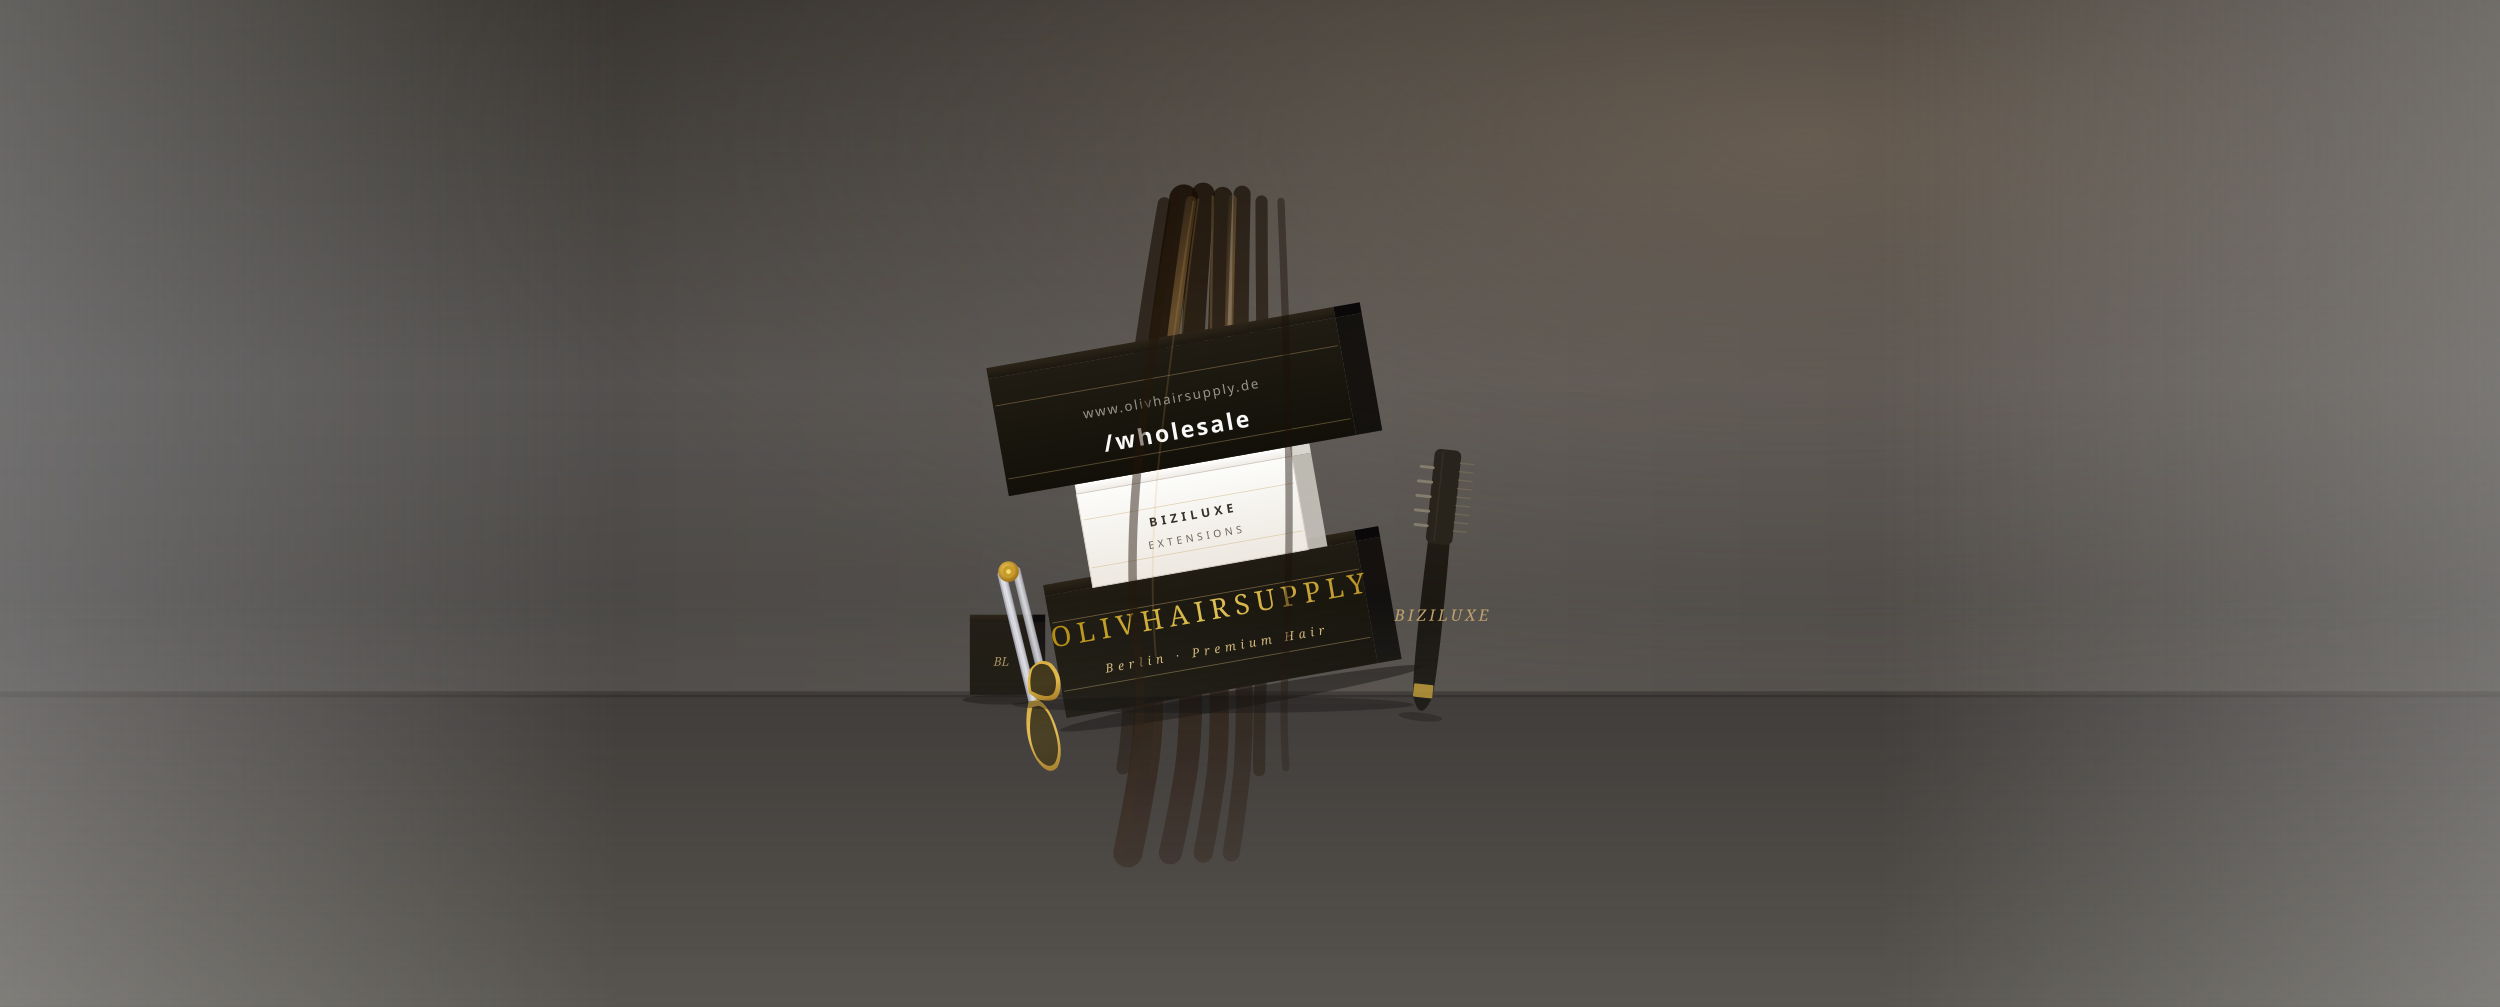
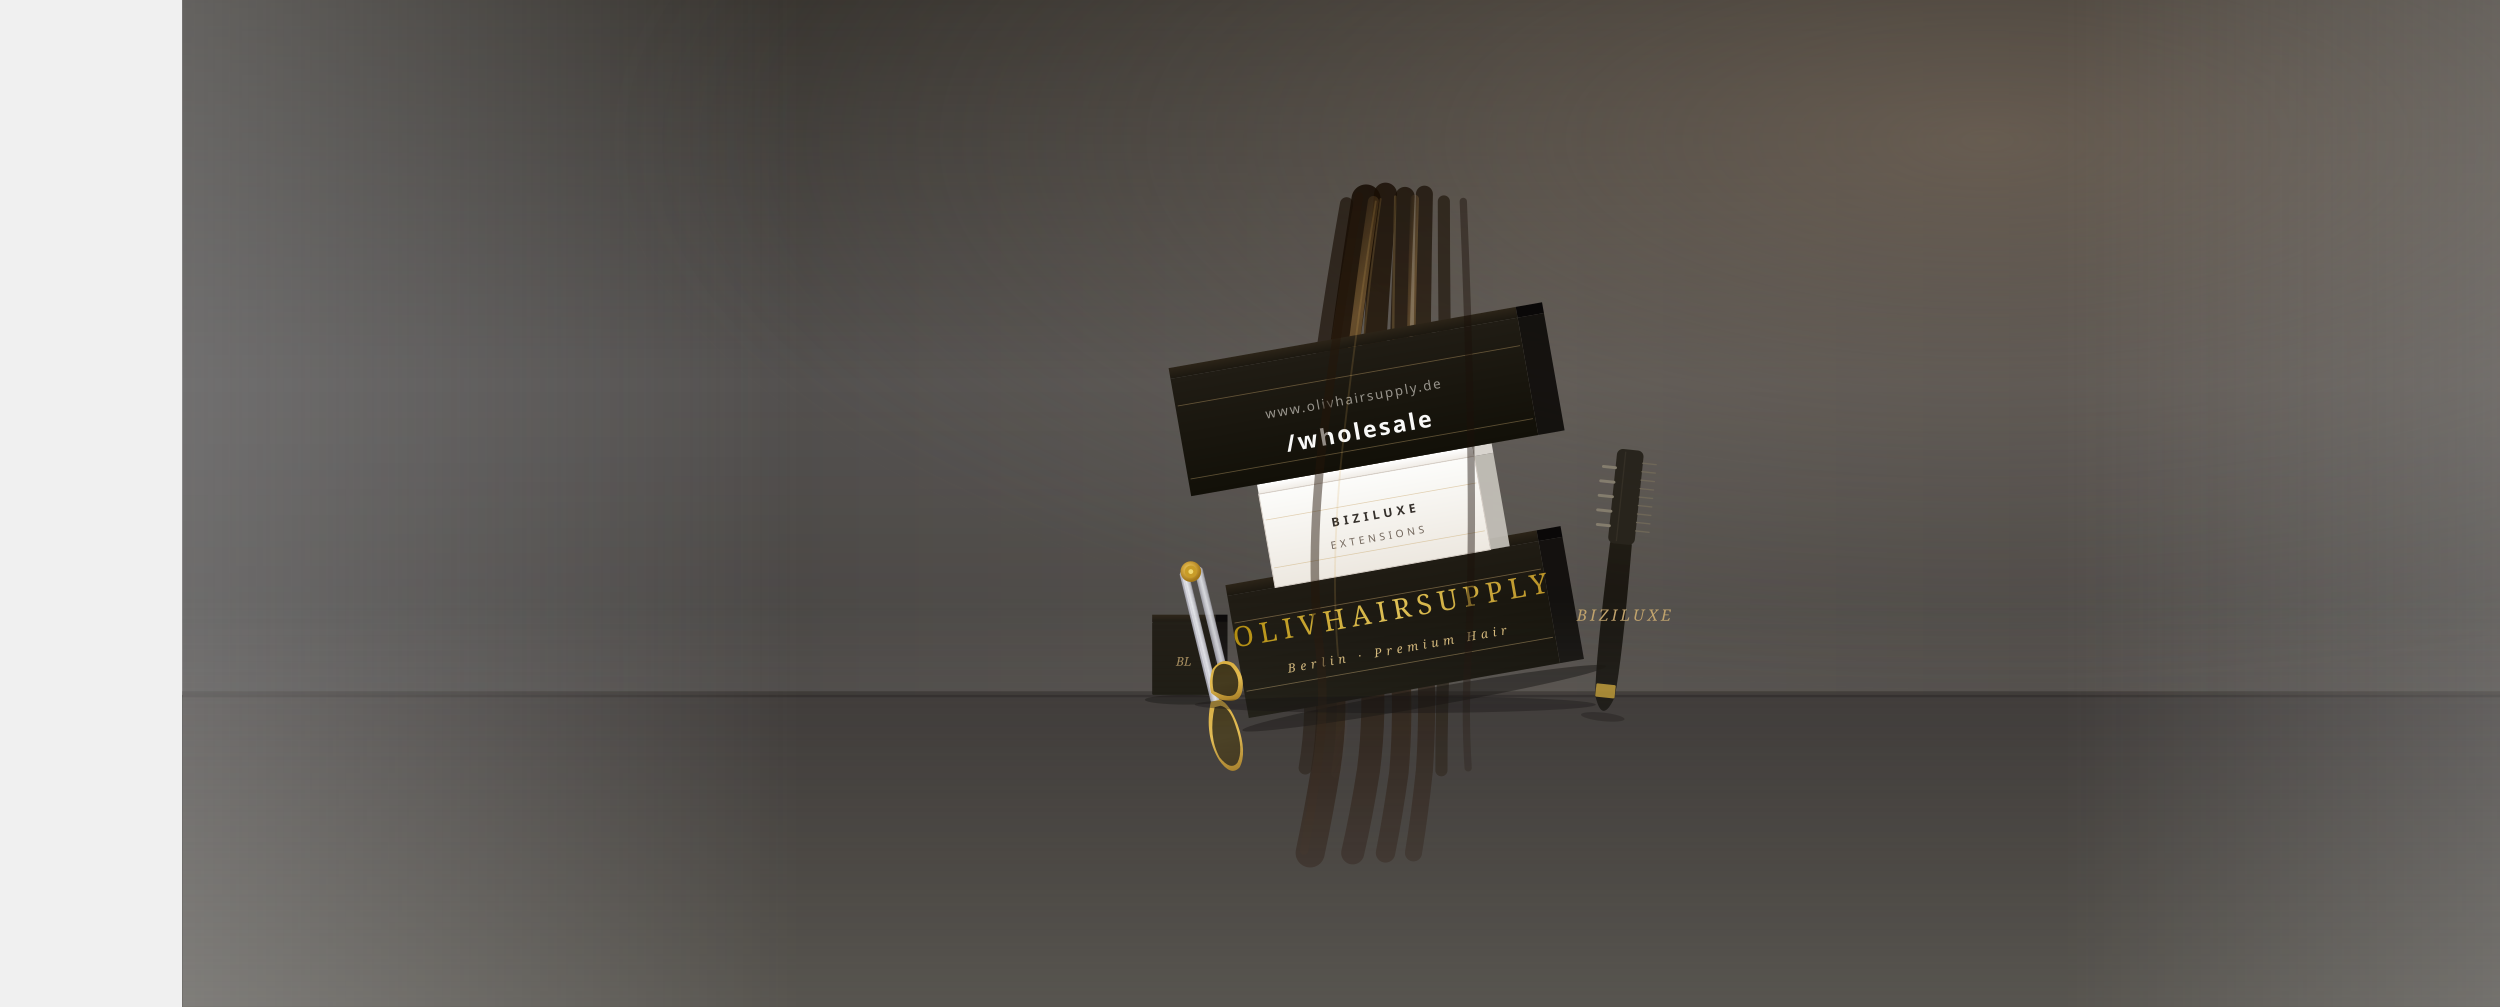
- <svg xmlns="http://www.w3.org/2000/svg" viewBox="-308 -124 2057 829" preserveAspectRatio="xMidYMid slice" width="1440" height="580">
+ <svg xmlns="http://www.w3.org/2000/svg" viewBox="-458 -124 2057 829" preserveAspectRatio="xMidYMid slice" width="1440" height="580">
  <defs>
    <linearGradient id="wBg" x1="0" y1="0" x2="1" y2="0">
      <stop offset="0%" stop-color="#424040" />
      <stop offset="28%" stop-color="#555250" />
      <stop offset="54%" stop-color="#5E5A56" />
      <stop offset="78%" stop-color="#575350" />
      <stop offset="100%" stop-color="#4A4744" />
    </linearGradient>
    <linearGradient id="wTopS" x1="0" y1="0" x2="0" y2="1">
      <stop offset="0%" stop-color="#1C1810" stop-opacity="0.52" />
      <stop offset="38%" stop-color="#1C1810" stop-opacity="0" />
      <stop offset="100%" stop-color="#100C08" stop-opacity="0.38" />
    </linearGradient>
    <radialGradient id="wKey" cx="72%" cy="14%" r="55%">
      <stop offset="0%" stop-color="#807060" stop-opacity="0.58" />
      <stop offset="100%" stop-color="#5E5A56" stop-opacity="0" />
    </radialGradient>
    <linearGradient id="wFloor" x1="0" y1="0" x2="0" y2="1">
      <stop offset="0%" stop-color="#363230" />
      <stop offset="100%" stop-color="#242018" />
    </linearGradient>
    <linearGradient id="vigL" x1="0" y1="0" x2="1" y2="0">
      <stop offset="0%" stop-color="#C8C8C8" stop-opacity="0.35" />
      <stop offset="100%" stop-color="#C8C8C8" stop-opacity="0" />
    </linearGradient>
    <linearGradient id="vigR" x1="0" y1="0" x2="1" y2="0">
      <stop offset="0%" stop-color="#C8C8C8" stop-opacity="0" />
      <stop offset="100%" stop-color="#C8C8C8" stop-opacity="0.35" />
    </linearGradient>
    <linearGradient id="vigB" x1="0" y1="0" x2="0" y2="1">
      <stop offset="0%" stop-color="#D0D0D0" stop-opacity="0" />
      <stop offset="100%" stop-color="#D0D0D0" stop-opacity="0.3" />
    </linearGradient>
    <linearGradient id="bkFace" x1="0" y1="0" x2="0" y2="1">
      <stop offset="0%" stop-color="#201C14" />
      <stop offset="100%" stop-color="#121008" />
    </linearGradient>
    <linearGradient id="bkTop" x1="0" y1="0" x2="0" y2="1">
      <stop offset="0%" stop-color="#2C2418" />
      <stop offset="100%" stop-color="#1C1810" />
    </linearGradient>
    <linearGradient id="whFace" x1="0" y1="0" x2="0" y2="1">
      <stop offset="0%" stop-color="#FCFCFA" />
      <stop offset="100%" stop-color="#EDE8E0" />
    </linearGradient>
    <linearGradient id="whTop" x1="0" y1="0" x2="0" y2="1">
      <stop offset="0%" stop-color="#FFFFFF" />
      <stop offset="100%" stop-color="#F0ECE6" />
    </linearGradient>
    <linearGradient id="goldT" x1="0" y1="0" x2="1" y2="0">
      <stop offset="0%" stop-color="#B8900A" />
      <stop offset="50%" stop-color="#E8C858" />
      <stop offset="100%" stop-color="#C09828" />
    </linearGradient>
    <linearGradient id="hDark" x1="0.1" y1="0" x2="0.1" y2="1">
      <stop offset="0%" stop-color="#180E04" />
      <stop offset="40%" stop-color="#281808" />
      <stop offset="100%" stop-color="#1C1008" />
    </linearGradient>
    <linearGradient id="hShine" x1="0.08" y1="0" x2="0.2" y2="1">
      <stop offset="0%" stop-color="#C09050" stop-opacity="0" />
      <stop offset="25%" stop-color="#D8A860" stop-opacity="0.68" />
      <stop offset="60%" stop-color="#B08040" stop-opacity="0.38" />
      <stop offset="100%" stop-color="#885020" stop-opacity="0" />
    </linearGradient>
    <linearGradient id="bladeSc" x1="0" y1="0" x2="1" y2="0">
      <stop offset="0%" stop-color="#9898A4" />
      <stop offset="35%" stop-color="#D8D8E0" />
      <stop offset="55%" stop-color="#ECEEF4" />
      <stop offset="85%" stop-color="#C0C0C8" />
      <stop offset="100%" stop-color="#888890" />
    </linearGradient>
    <linearGradient id="hndlSc" x1="0" y1="0" x2="0" y2="1">
      <stop offset="0%" stop-color="#D8AC3A" />
      <stop offset="50%" stop-color="#E4BA48" />
      <stop offset="100%" stop-color="#A47818" />
    </linearGradient>
    <radialGradient id="pvtSc" cx="45%" cy="38%" r="55%">
      <stop offset="0%" stop-color="#F0D870" />
      <stop offset="50%" stop-color="#D4A840" />
      <stop offset="100%" stop-color="#A47818" />
    </radialGradient>
    <linearGradient id="combH" x1="0" y1="0" x2="0" y2="1">
      <stop offset="0%" stop-color="#1C1810" />
      <stop offset="100%" stop-color="#0E0C08" />
    </linearGradient>
  </defs>
  <rect x="-308" y="-124" width="2057" height="829" fill="url(#wBg)" />
  <rect x="-308" y="-124" width="2057" height="829" fill="url(#wTopS)" />
  <rect x="-308" y="-124" width="2057" height="829" fill="url(#wKey)" />
  <rect x="-308" y="448" width="2057" height="257" fill="url(#wFloor)" />
  <rect x="-308" y="445" width="2057" height="5" fill="#14100C" opacity="0.38" />
  <path d="M666,40 Q652,130 640,225 Q626,330 635,415 Q640,462 633,508 Q627,545 620,578" fill="none" stroke="url(#hDark)" stroke-width="24" opacity="0.88" stroke-linecap="round" />
  <path d="M682,36 Q674,128 670,224 Q664,330 670,416 Q674,463 668,510 Q662,548 655,578" fill="none" stroke="url(#hDark)" stroke-width="19" opacity="0.82" stroke-linecap="round" />
  <path d="M698,38 Q694,130 692,228 Q688,335 694,420 Q697,466 693,512 Q688,548 682,578" fill="none" stroke="url(#hDark)" stroke-width="16" opacity="0.77" stroke-linecap="round" />
  <path d="M714,36 Q712,128 712,228 Q712,335 715,420 Q717,465 714,510 Q710,548 705,578" fill="none" stroke="url(#hDark)" stroke-width="14" opacity="0.72" stroke-linecap="round" />
  <path d="M650,44 Q634,134 622,228 Q608,334 618,415 Q624,462 616,508" fill="none" stroke="#180E04" stroke-width="11" opacity="0.65" stroke-linecap="round" />
  <path d="M730,42 Q730,132 732,228 Q734,334 730,416 Q728,463 728,510" fill="none" stroke="#180E04" stroke-width="10" opacity="0.62" stroke-linecap="round" />
  <path d="M672,42 Q658,136 648,232 Q636,338 645,420 Q649,466 642,512" fill="none" stroke="url(#hShine)" stroke-width="9" opacity="0.52" stroke-linecap="round" />
  <path d="M706,40 Q703,134 702,230 Q699,336 704,418 Q707,464 704,510" fill="none" stroke="url(#hShine)" stroke-width="7" opacity="0.45" stroke-linecap="round" />
  <path d="M690,38 Q688,130 688,226 Q688,333 691,417" fill="none" stroke="#E0B868" stroke-width="2" opacity="0.2" stroke-linecap="round" />
  <path d="M678,40 Q665,132 658,226 Q650,330 658,414" fill="none" stroke="#D4A858" stroke-width="1.5" opacity="0.18" stroke-linecap="round" />
  <g transform="rotate(-10, 680, 345)">
    <ellipse cx="695" cy="455" rx="152" ry="7.5" fill="#060402" opacity="0.45" />
    <rect x="810" y="344" width="20" height="102" fill="#0C0A08" opacity="0.9" />
    <rect x="550" y="335" width="260" height="9" fill="url(#bkTop)" />
    <rect x="810" y="335" width="20" height="9" fill="#0A0808" />
    <rect x="550" y="344" width="260" height="102" fill="url(#bkFace)" />
    <line x1="552" y1="367" x2="808" y2="367" stroke="#C9A96E" stroke-width="0.7" opacity="0.45" />
    <line x1="552" y1="424" x2="808" y2="424" stroke="#C9A96E" stroke-width="0.7" opacity="0.45" />
    <text x="680" y="387" font-family="'Cormorant Garamond',Georgia,serif" font-size="23" font-weight="300" fill="url(#goldT)" text-anchor="middle" letter-spacing="5" opacity="0.96">OLIVHAIRSUPPLY</text>
    <text x="680" y="415" font-family="'Cormorant Garamond',Georgia,serif" font-size="10" font-style="italic" fill="#D4B87A" text-anchor="middle" letter-spacing="4" opacity="1">Berlin · Premium Hair</text>
    <rect x="770" y="266" width="16" height="78" fill="#C8C4BC" opacity="0.9" />
    <rect x="590" y="258" width="180" height="8" fill="url(#whTop)" />
    <rect x="770" y="258" width="16" height="8" fill="#D8D4CE" />
    <rect x="590" y="266" width="180" height="78" fill="url(#whFace)" stroke="#D8D0C8" stroke-width="0.8" />
    <line x1="592" y1="288" x2="768" y2="288" stroke="#C9A96E" stroke-width="0.6" opacity="0.5" />
    <line x1="592" y1="328" x2="768" y2="328" stroke="#C9A96E" stroke-width="0.6" opacity="0.5" />
    <text x="680" y="303" font-family="'Montserrat',sans-serif" font-size="10" font-weight="700" fill="#1A1410" text-anchor="middle" letter-spacing="3.5" opacity="0.88">BIZILUXE</text>
    <text x="680" y="321" font-family="'Montserrat',sans-serif" font-size="8.5" font-weight="500" fill="#4A3C30" text-anchor="middle" letter-spacing="3" opacity="0.78">EXTENSIONS</text>
    <rect x="825" y="160" width="22" height="98" fill="#0C0A08" opacity="0.9" />
    <rect x="535" y="151" width="290" height="9" fill="url(#bkTop)" />
    <rect x="825" y="151" width="22" height="9" fill="#0A0808" />
    <rect x="535" y="160" width="290" height="98" fill="url(#bkFace)" />
    <line x1="537" y1="183" x2="823" y2="183" stroke="#C9A96E" stroke-width="0.7" opacity="0.4" />
    <line x1="537" y1="244" x2="823" y2="244" stroke="#C9A96E" stroke-width="0.7" opacity="0.4" />
    <text x="680" y="206" font-family="'Montserrat',sans-serif" font-size="11" font-weight="400" fill="#C8C4BC" text-anchor="middle" letter-spacing="1.5" opacity="0.72">www.olivhairsupply.de</text>
    <text x="680" y="236" font-family="'Montserrat',sans-serif" font-size="19" font-weight="700" fill="#FFFFFF" text-anchor="middle" letter-spacing="2" opacity="0.97">/wholesale</text>
  </g>
  <path d="M660,38 Q644,132 632,226 Q618,332 628,412 Q633,460 626,506 Q621,544 615,576" fill="none" stroke="#241408" stroke-width="7" opacity="0.48" stroke-linecap="round" />
  <path d="M746,42 Q750,136 752,232 Q754,338 750,416 Q747,462 750,508" fill="none" stroke="#1A1008" stroke-width="6" opacity="0.45" stroke-linecap="round" />
  <path d="M674,42 Q659,136 648,232 Q636,336 643,416" fill="none" stroke="#D4A858" stroke-width="1.5" opacity="0.18" stroke-linecap="round" />
  <rect x="490" y="388" width="52" height="60" rx="1" fill="url(#bkFace)" />
  <rect x="490" y="382" width="52" height="6" fill="url(#bkTop)" />
  <rect x="542" y="388" width="10" height="60" fill="#0C0A08" opacity="0.9" />
  <rect x="542" y="382" width="10" height="6" fill="#0A0808" />
  <text x="516" y="424" font-family="'Cormorant Garamond',Georgia,serif" font-size="10" fill="#C9A96E" text-anchor="middle" font-style="italic" opacity="0.8">BL</text>
  <ellipse cx="518" cy="452" rx="34" ry="4" fill="#060402" opacity="0.42" />
  <g transform="translate(516,348) rotate(-14)">
    <path d="M-3.5,0 L-4,108 Q-0.5,114 3.5,108 L4,0 Q0.5,-5.5 -3.5,0 Z" fill="url(#bladeSc)" opacity="0.94" />
    <line x1="-1.5" y1="5" x2="-2" y2="102" stroke="#F0F0F8" stroke-width="0.7" opacity="0.5" />
    <path d="M9,0 L8.5,108 Q12,114 15.5,108 L16,0 Q12.5,-5.5 9,0 Z" fill="url(#bladeSc)" opacity="0.86" />
    <circle cx="6" cy="0" r="8.5" fill="url(#pvtSc)" />
    <circle cx="6" cy="0" r="5" fill="#C89C28" />
    <circle cx="6" cy="0" r="2" fill="#F0D870" />
    <path d="M-4,108 Q-16,133 -9,156 Q-3,172 6,166 Q15,156 13,132 Q11,114 4,108 Z" fill="url(#hndlSc)" />
    <path d="M-2,113 Q-13,135 -8,154 Q-2,167 5,162 Q13,153 11,132 Q10,116 3,113 Z" fill="#1A1608" opacity="0.83" />
    <path d="M4,108 Q18,116 23,106 Q29,94 22,82 Q14,74 4,82 Q-2,91 -2,101 Z" fill="url(#hndlSc)" />
    <path d="M5.5,104 Q16,111 20,103 Q25,93 19,83 Q12,77 5.5,83 Q0.5,91 0.5,100 Z" fill="#1A1608" opacity="0.83" />
  </g>
  <g transform="translate(878,302) rotate(6)" opacity="0.92">
    <path d="M-9,22 Q-11,118 -8,148 Q-4,160 0,160 Q4,160 8,148 Q11,118 9,22 Q4,9 0,7 Q-4,9 -9,22 Z" fill="url(#combH)" />
    <rect x="-8" y="138" width="16" height="11" rx="1" fill="#C9A030" opacity="0.85" />
    <rect x="-11" y="-56" width="22" height="78" rx="5" fill="#242018" />
    <line x1="-4" y1="-54" x2="-4" y2="20" stroke="#3A3228" stroke-width="1" opacity="0.6" />
    <g stroke="#888070" stroke-width="2.4" stroke-linecap="round">
      <line x1="-21" y1="-40" x2="-11" y2="-40" />
      <line x1="-22" y1="-28" x2="-11" y2="-28" />
      <line x1="-22" y1="-16" x2="-11" y2="-16" />
      <line x1="-22" y1="-4" x2="-11" y2="-4" />
      <line x1="-21" y1="8" x2="-11" y2="8" />
    </g>
    <g stroke="#706858" stroke-width="1.1" stroke-linecap="round">
      <line x1="11" y1="-46" x2="22" y2="-46" />
      <line x1="11" y1="-39" x2="22" y2="-39" />
      <line x1="11" y1="-32" x2="22" y2="-32" />
      <line x1="11" y1="-25" x2="22" y2="-25" />
      <line x1="11" y1="-18" x2="22" y2="-18" />
      <line x1="11" y1="-11" x2="22" y2="-11" />
      <line x1="11" y1="-4" x2="22" y2="-4" />
      <line x1="11" y1="3" x2="22" y2="3" />
      <line x1="11" y1="10" x2="22" y2="10" />
    </g>
    <text x="0" y="85" font-family="'Cormorant Garamond',Georgia,serif" font-size="13" font-style="italic" fill="#C9A96E" text-anchor="middle" letter-spacing="2.5" opacity="1" transform="rotate(-6)">BIZILUXE</text>
    <ellipse cx="0" cy="165" rx="18" ry="3.5" fill="#060402" opacity="0.35" />
  </g>
  <ellipse cx="690" cy="456" rx="165" ry="7" fill="#060402" opacity="0.36" />
  <rect x="-308" y="-124" width="508" height="829" fill="url(#vigL)" />
  <rect x="1240" y="-124" width="509" height="829" fill="url(#vigR)" />
  <rect x="-308" y="370" width="2057" height="335" fill="url(#vigB)" />
</svg>
